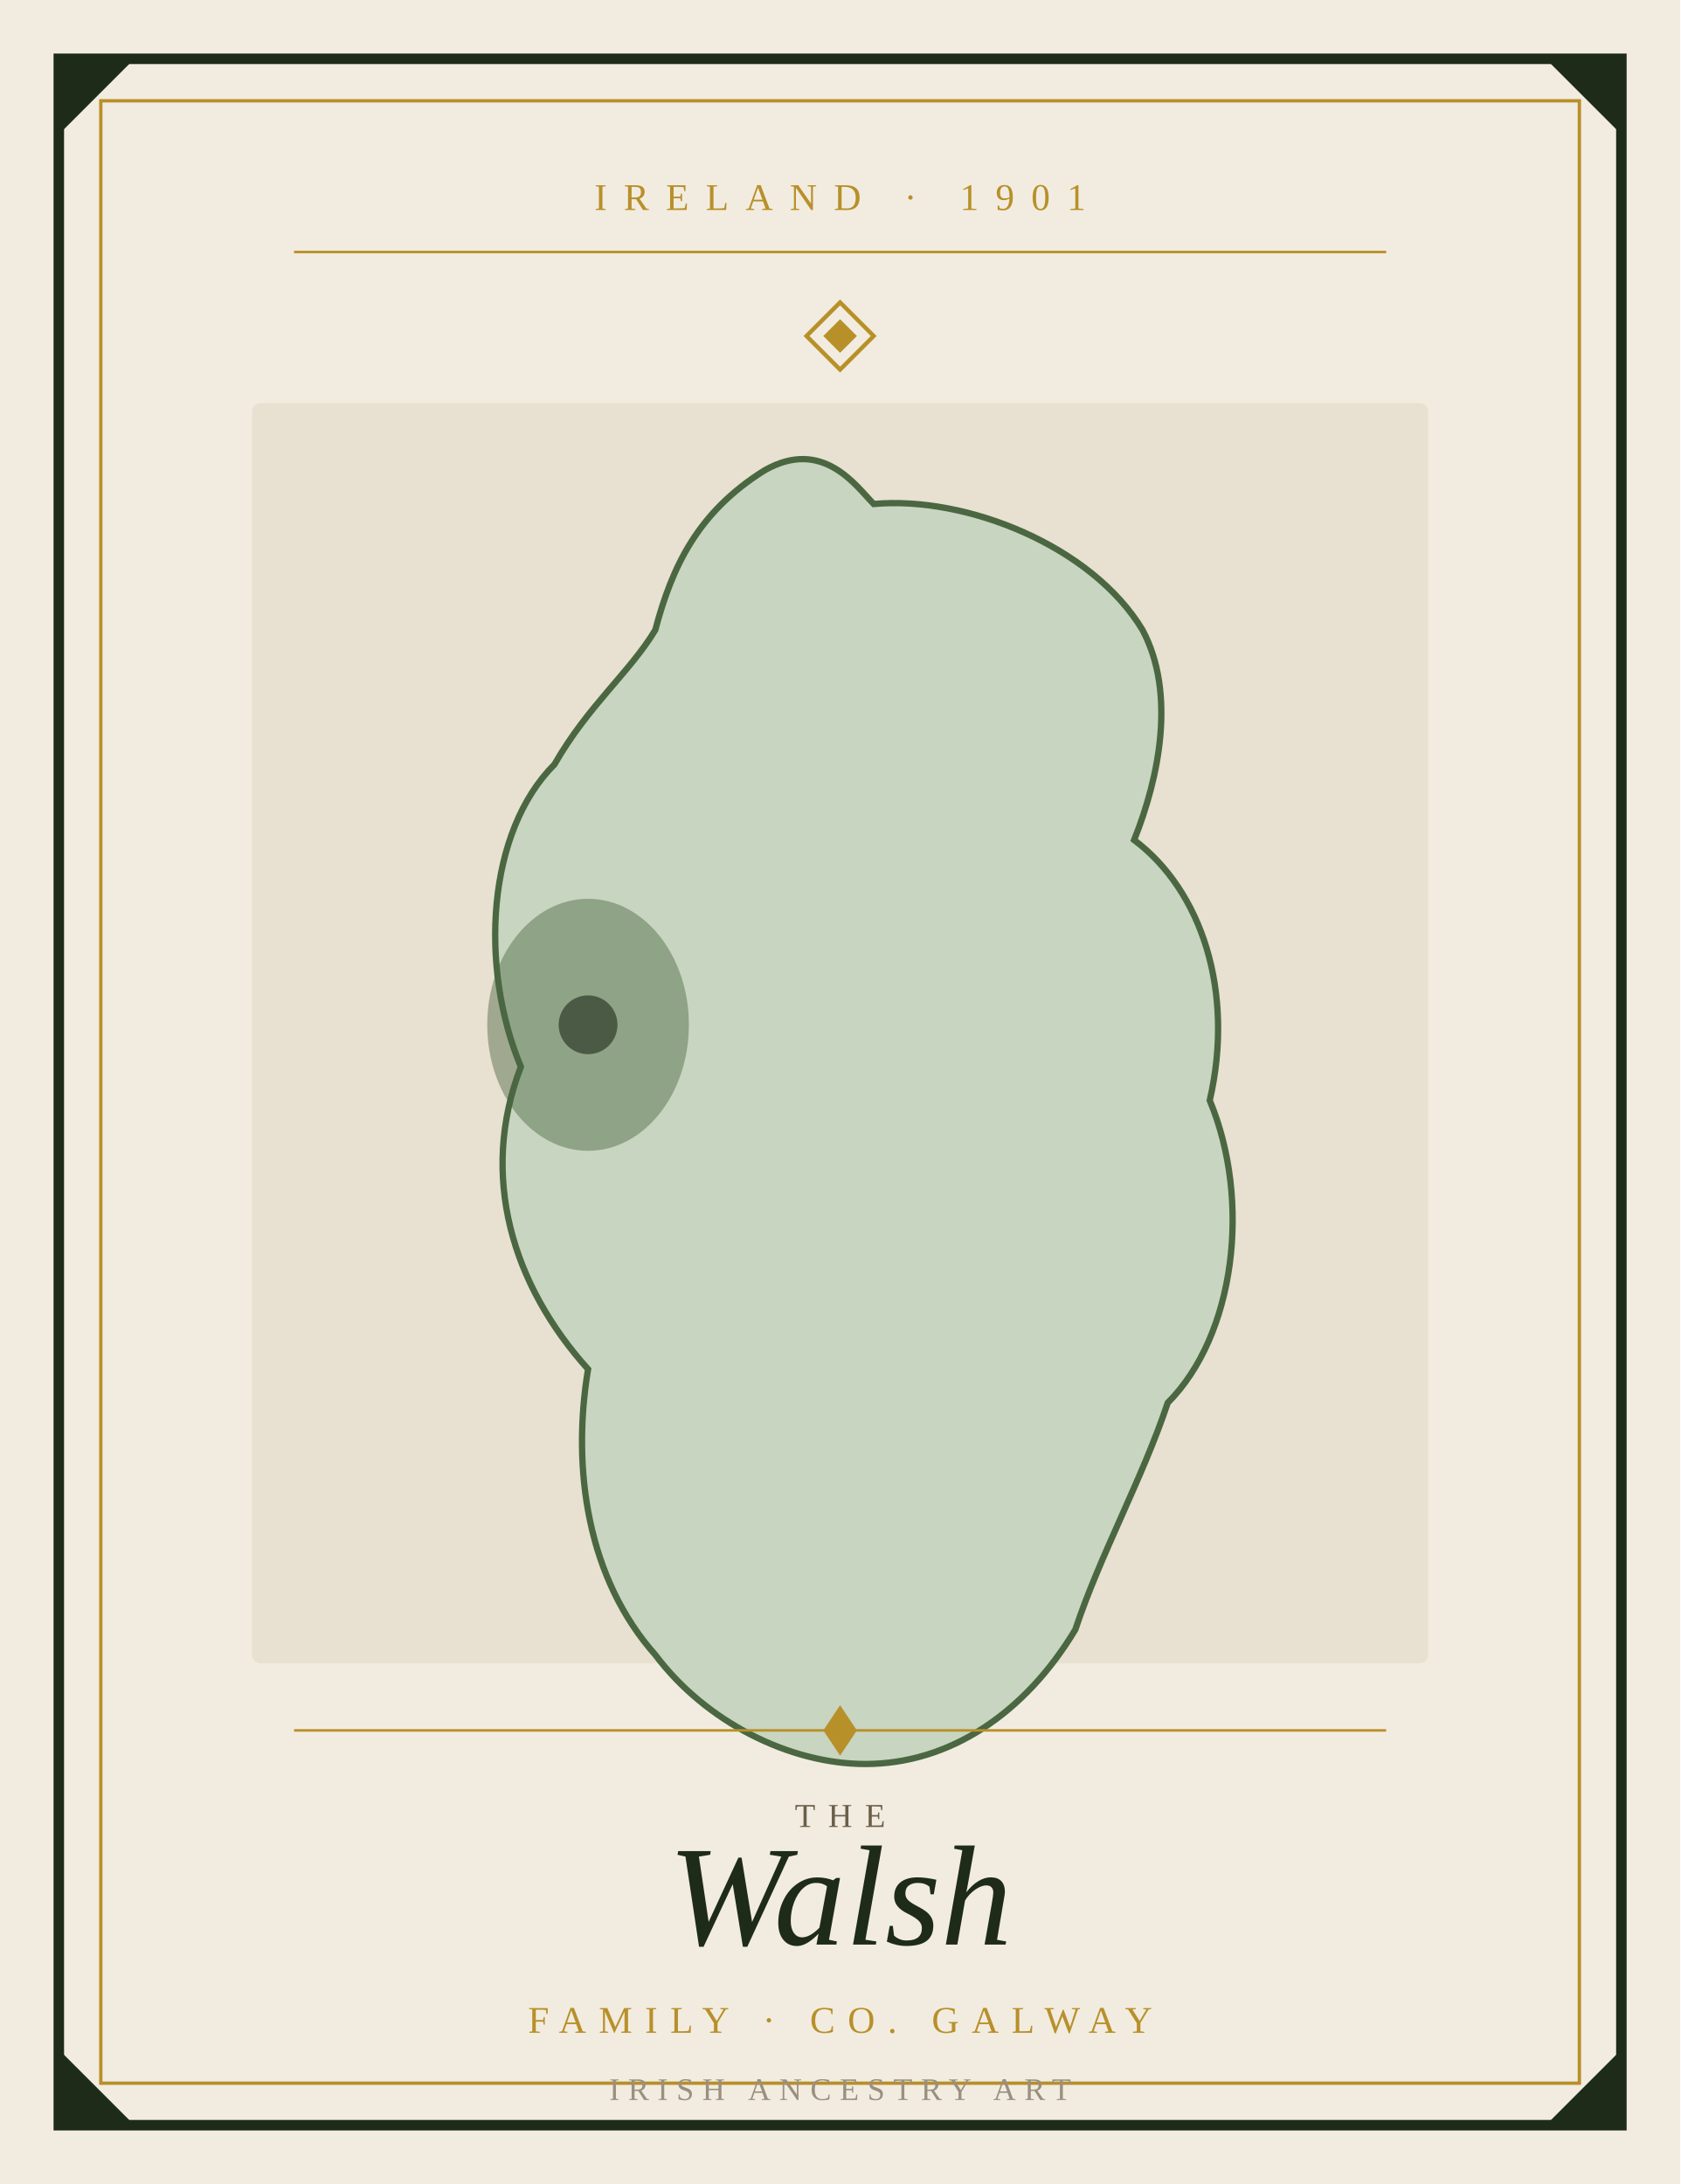
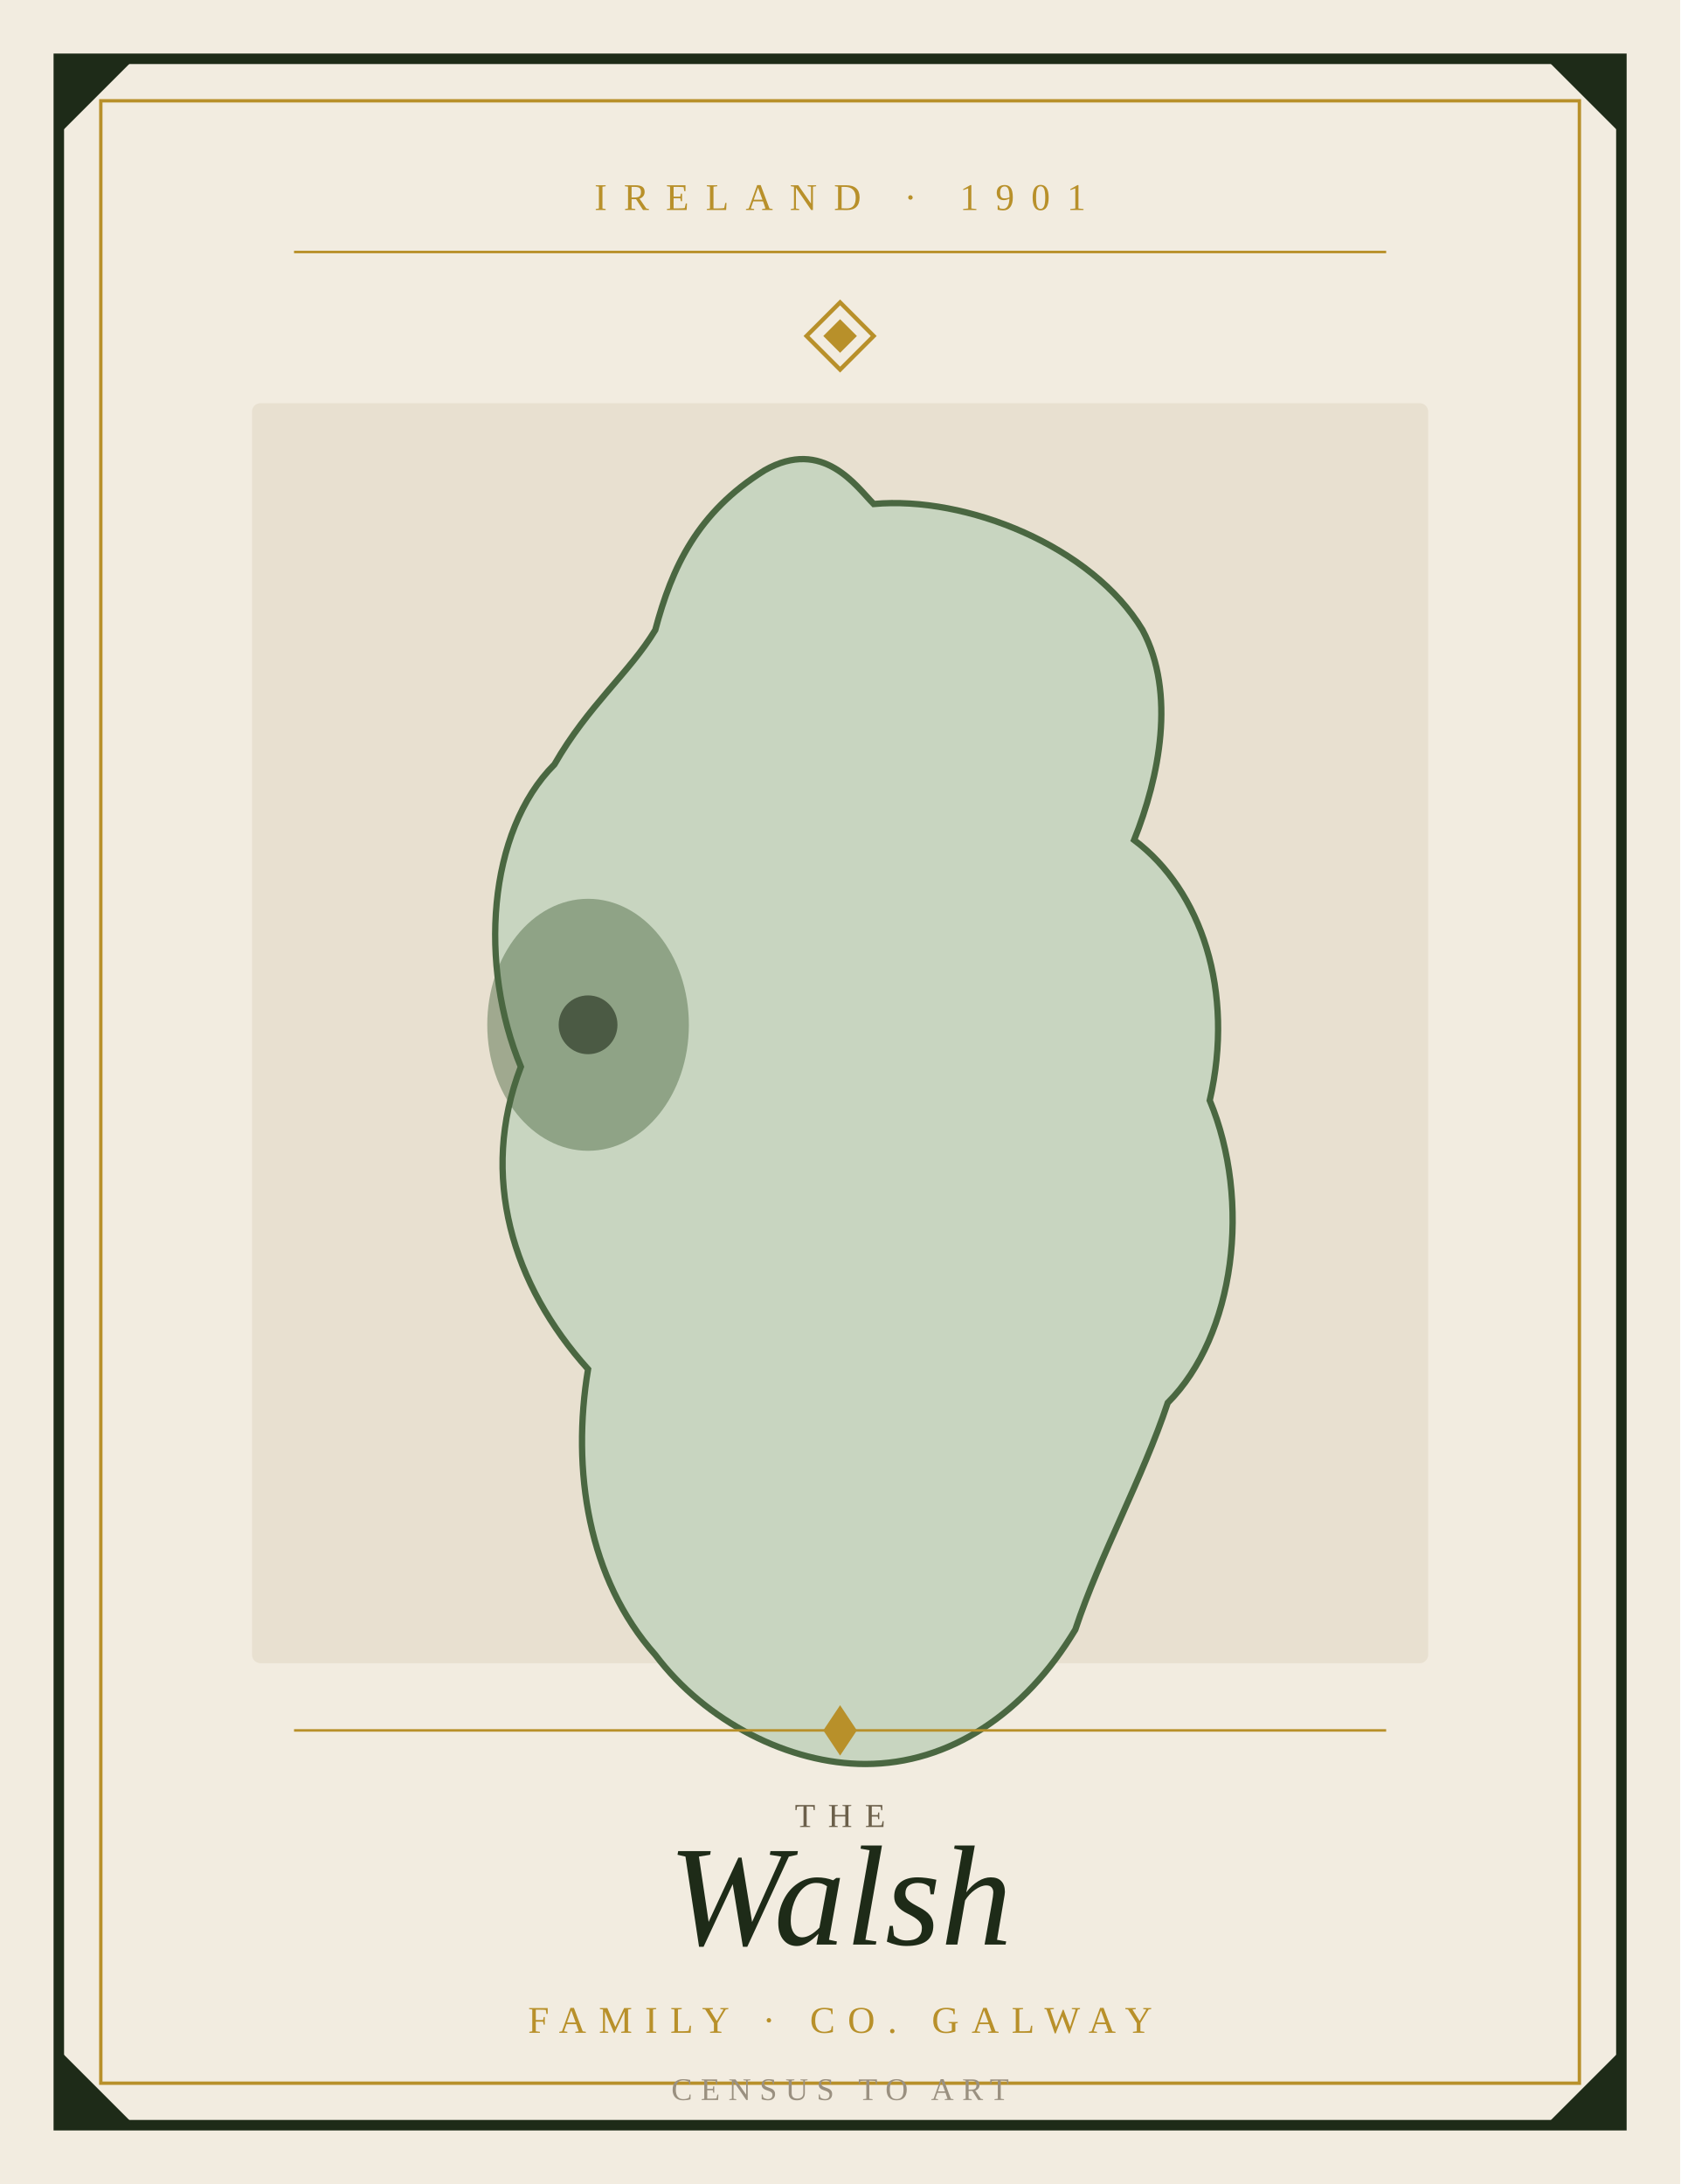
<svg xmlns="http://www.w3.org/2000/svg" viewBox="0 0 400 520" width="400" height="520">
  <rect width="400" height="520" fill="#f2ece0" />
  <rect x="14" y="14" width="372" height="492" fill="none" stroke="#1e2b18" stroke-width="2.5" />
  <rect x="24" y="24" width="352" height="472" fill="none" stroke="#b8902a" stroke-width="0.8" />
  <polygon points="14,14 32,14 14,32" fill="#1e2b18" />
  <polygon points="386,14 368,14 386,32" fill="#1e2b18" />
  <polygon points="14,506 32,506 14,488" fill="#1e2b18" />
  <polygon points="386,506 368,506 386,488" fill="#1e2b18" />
  <text x="200" y="50" text-anchor="middle" font-family="Georgia, 'Times New Roman', serif" font-size="9" letter-spacing="4" fill="#b8902a">IRELAND · 1901</text>
  <line x1="70" y1="60" x2="330" y2="60" stroke="#b8902a" stroke-width="0.6" />
  <polygon points="200,72 208,80 200,88 192,80" fill="none" stroke="#b8902a" stroke-width="1" />
  <polygon points="200,76 204,80 200,84 196,80" fill="#b8902a" />
  <rect x="60" y="96" width="280" height="300" fill="#e8e0d0" rx="2" />
  <g transform="translate(200, 250)">
    <path d="       M 8,-130 C 30,-132 60,-120 72,-100       C 80,-85 76,-65 70,-50       C 86,-38 94,-14 88,12       C 98,36 94,68 78,84       C 72,102 62,120 56,138       C 44,158 26,170 6,170       C -12,170 -32,160 -44,144       C -60,126 -64,100 -60,76       C -78,56 -86,30 -76,4       C -86,-20 -84,-52 -68,-68       C -60,-82 -50,-90 -44,-100       C -40,-115 -34,-128 -18,-138       C -4,-146 4,-134 8,-130 Z     " fill="#c8d5c0" stroke="#4a6741" stroke-width="1.5" />
    <ellipse cx="-60" cy="-6" rx="24" ry="30" fill="#4a6741" fill-opacity="0.45" />
    <circle cx="-60" cy="-6" r="7" fill="#1e2b18" fill-opacity="0.6" />
  </g>
  <line x1="70" y1="412" x2="330" y2="412" stroke="#b8902a" stroke-width="0.6" />
  <polygon points="200,406 204,412 200,418 196,412" fill="#b8902a" />
  <text x="200" y="435" text-anchor="middle" font-family="Georgia, 'Times New Roman', serif" font-size="8" letter-spacing="3" fill="#6b5f4a">THE</text>
  <text x="200" y="463" text-anchor="middle" font-family="Georgia, 'Times New Roman', serif" font-size="34" font-style="italic" fill="#1e2b18">Walsh</text>
  <text x="200" y="484" text-anchor="middle" font-family="Georgia, 'Times New Roman', serif" font-size="9" letter-spacing="3" fill="#b8902a">FAMILY · CO. GALWAY</text>
-   <text x="200" y="500" text-anchor="middle" font-family="Georgia, 'Times New Roman', serif" font-size="7.5" letter-spacing="2" fill="#9a9080">IRISH ANCESTRY ART</text>
+   <text x="200" y="500" text-anchor="middle" font-family="Georgia, 'Times New Roman', serif" font-size="7.5" letter-spacing="2" fill="#9a9080">CENSUS TO ART</text>
</svg>
